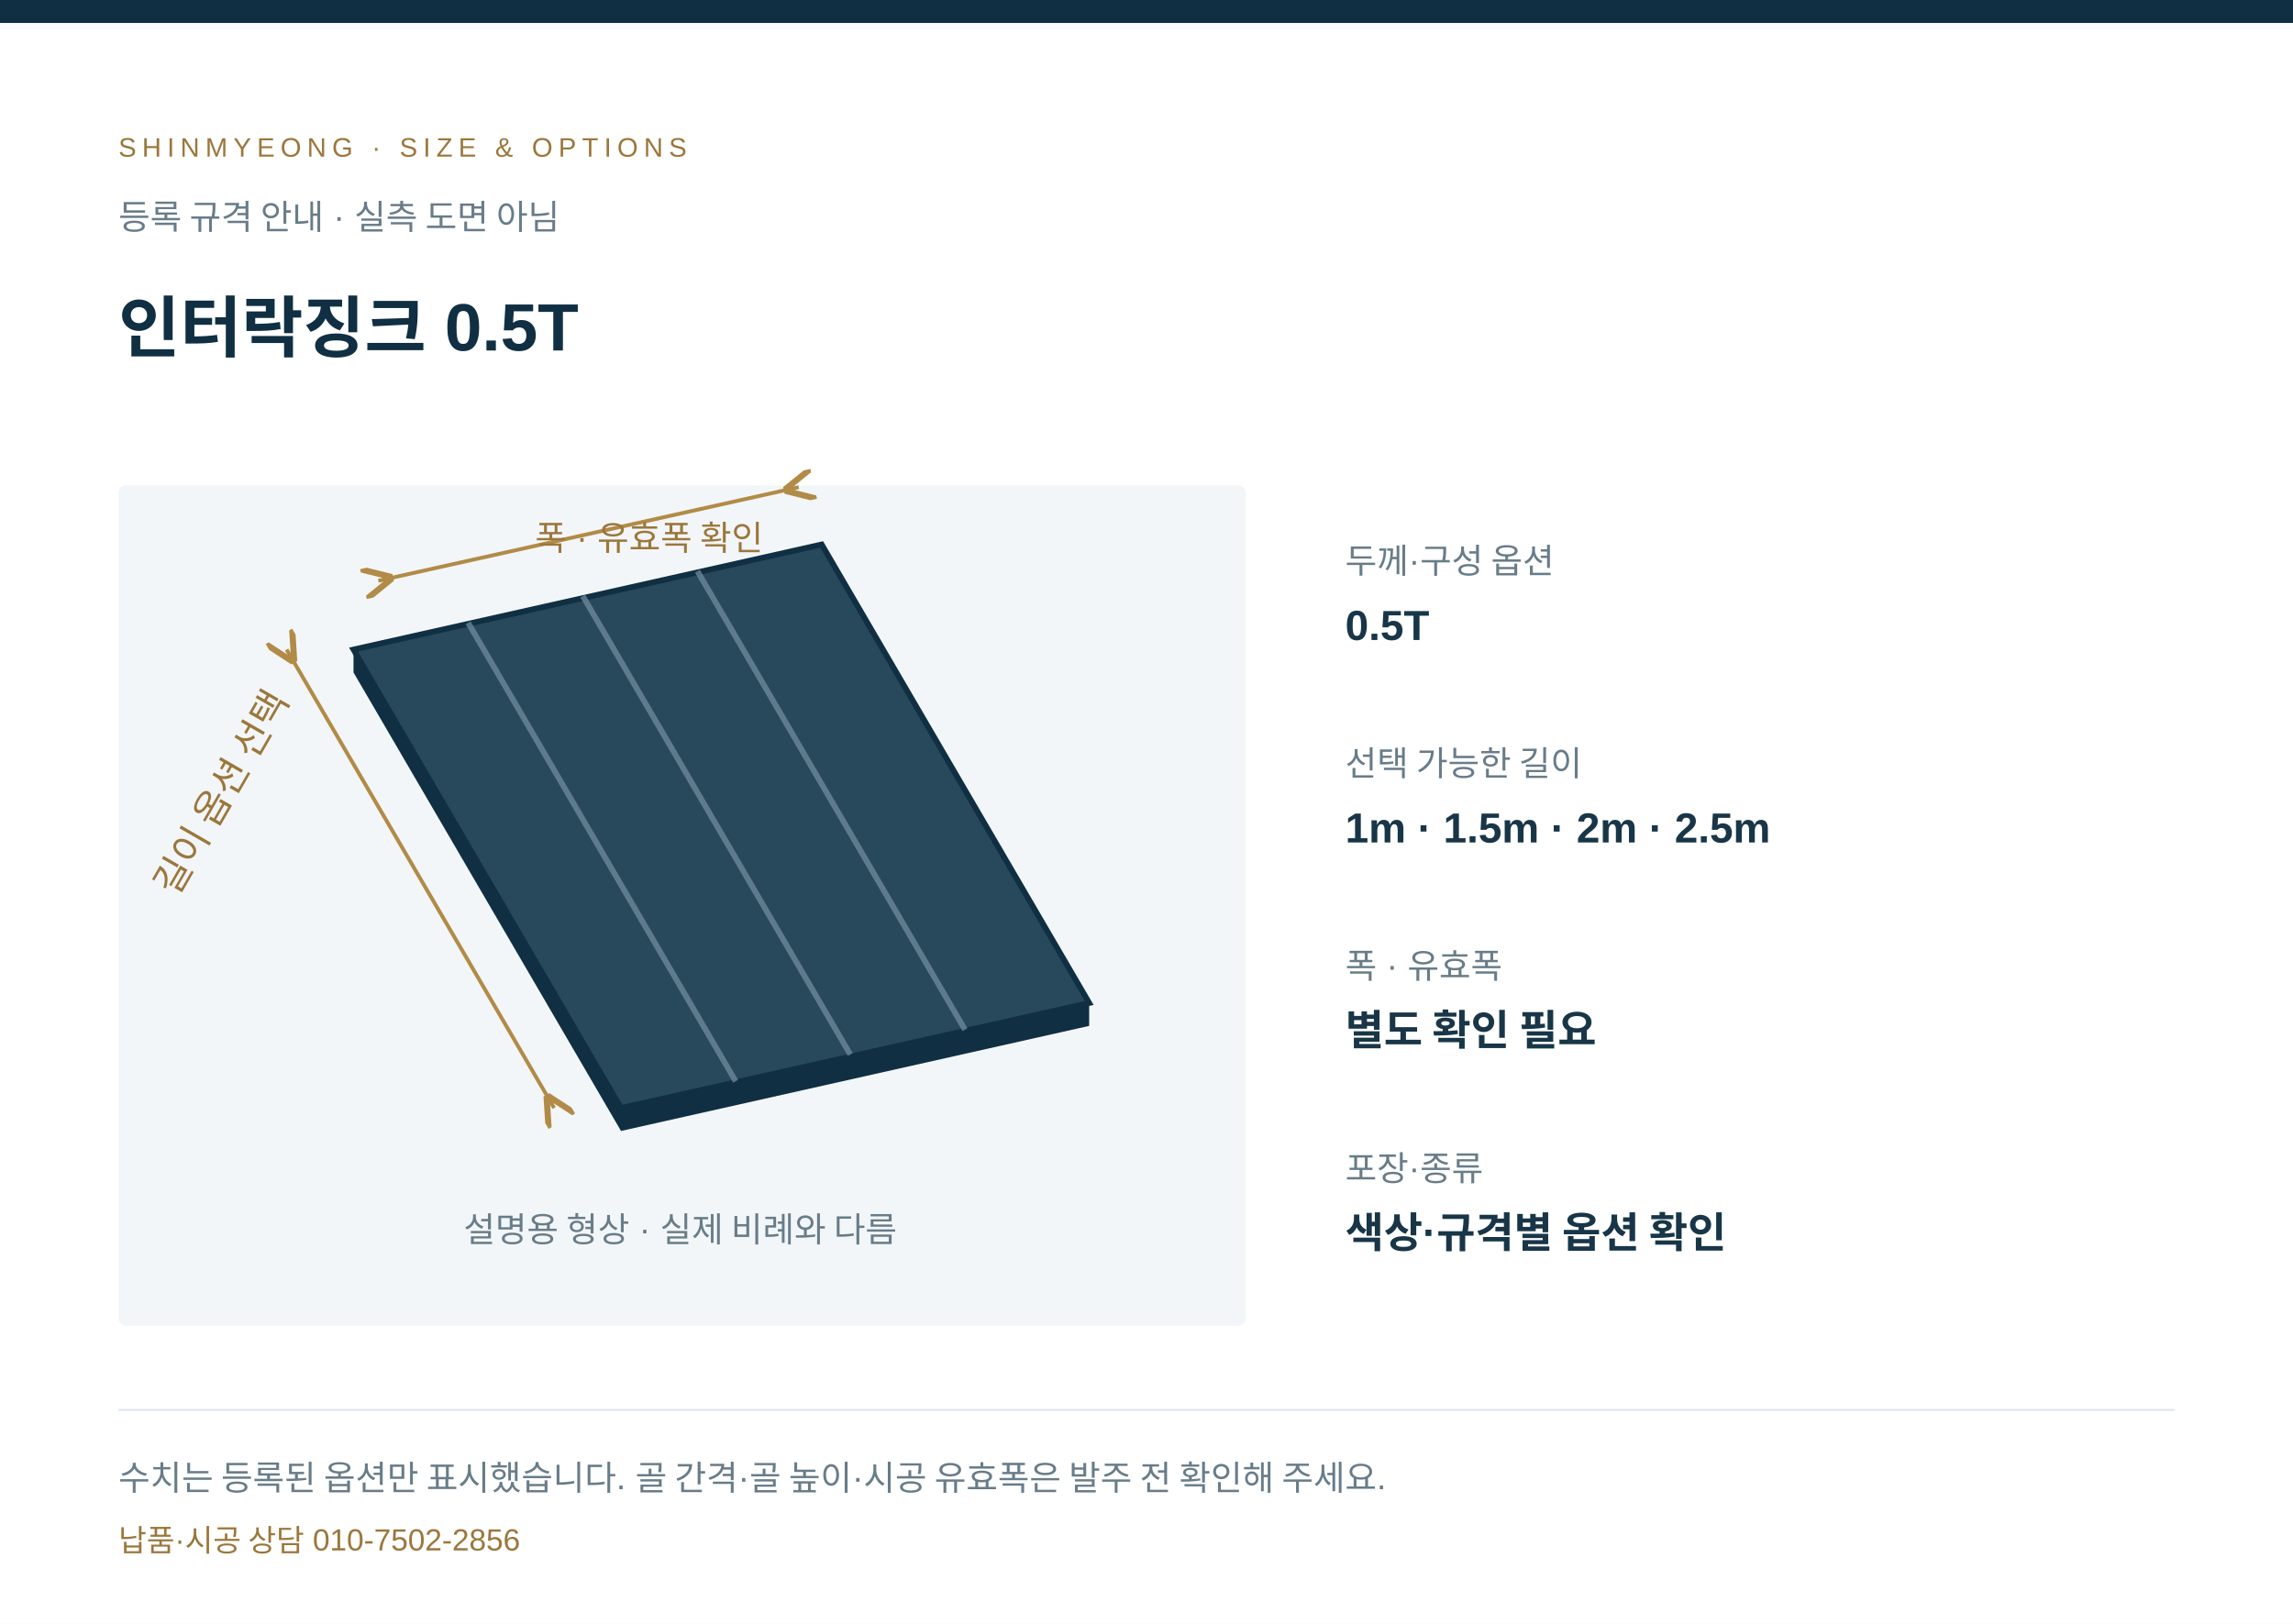
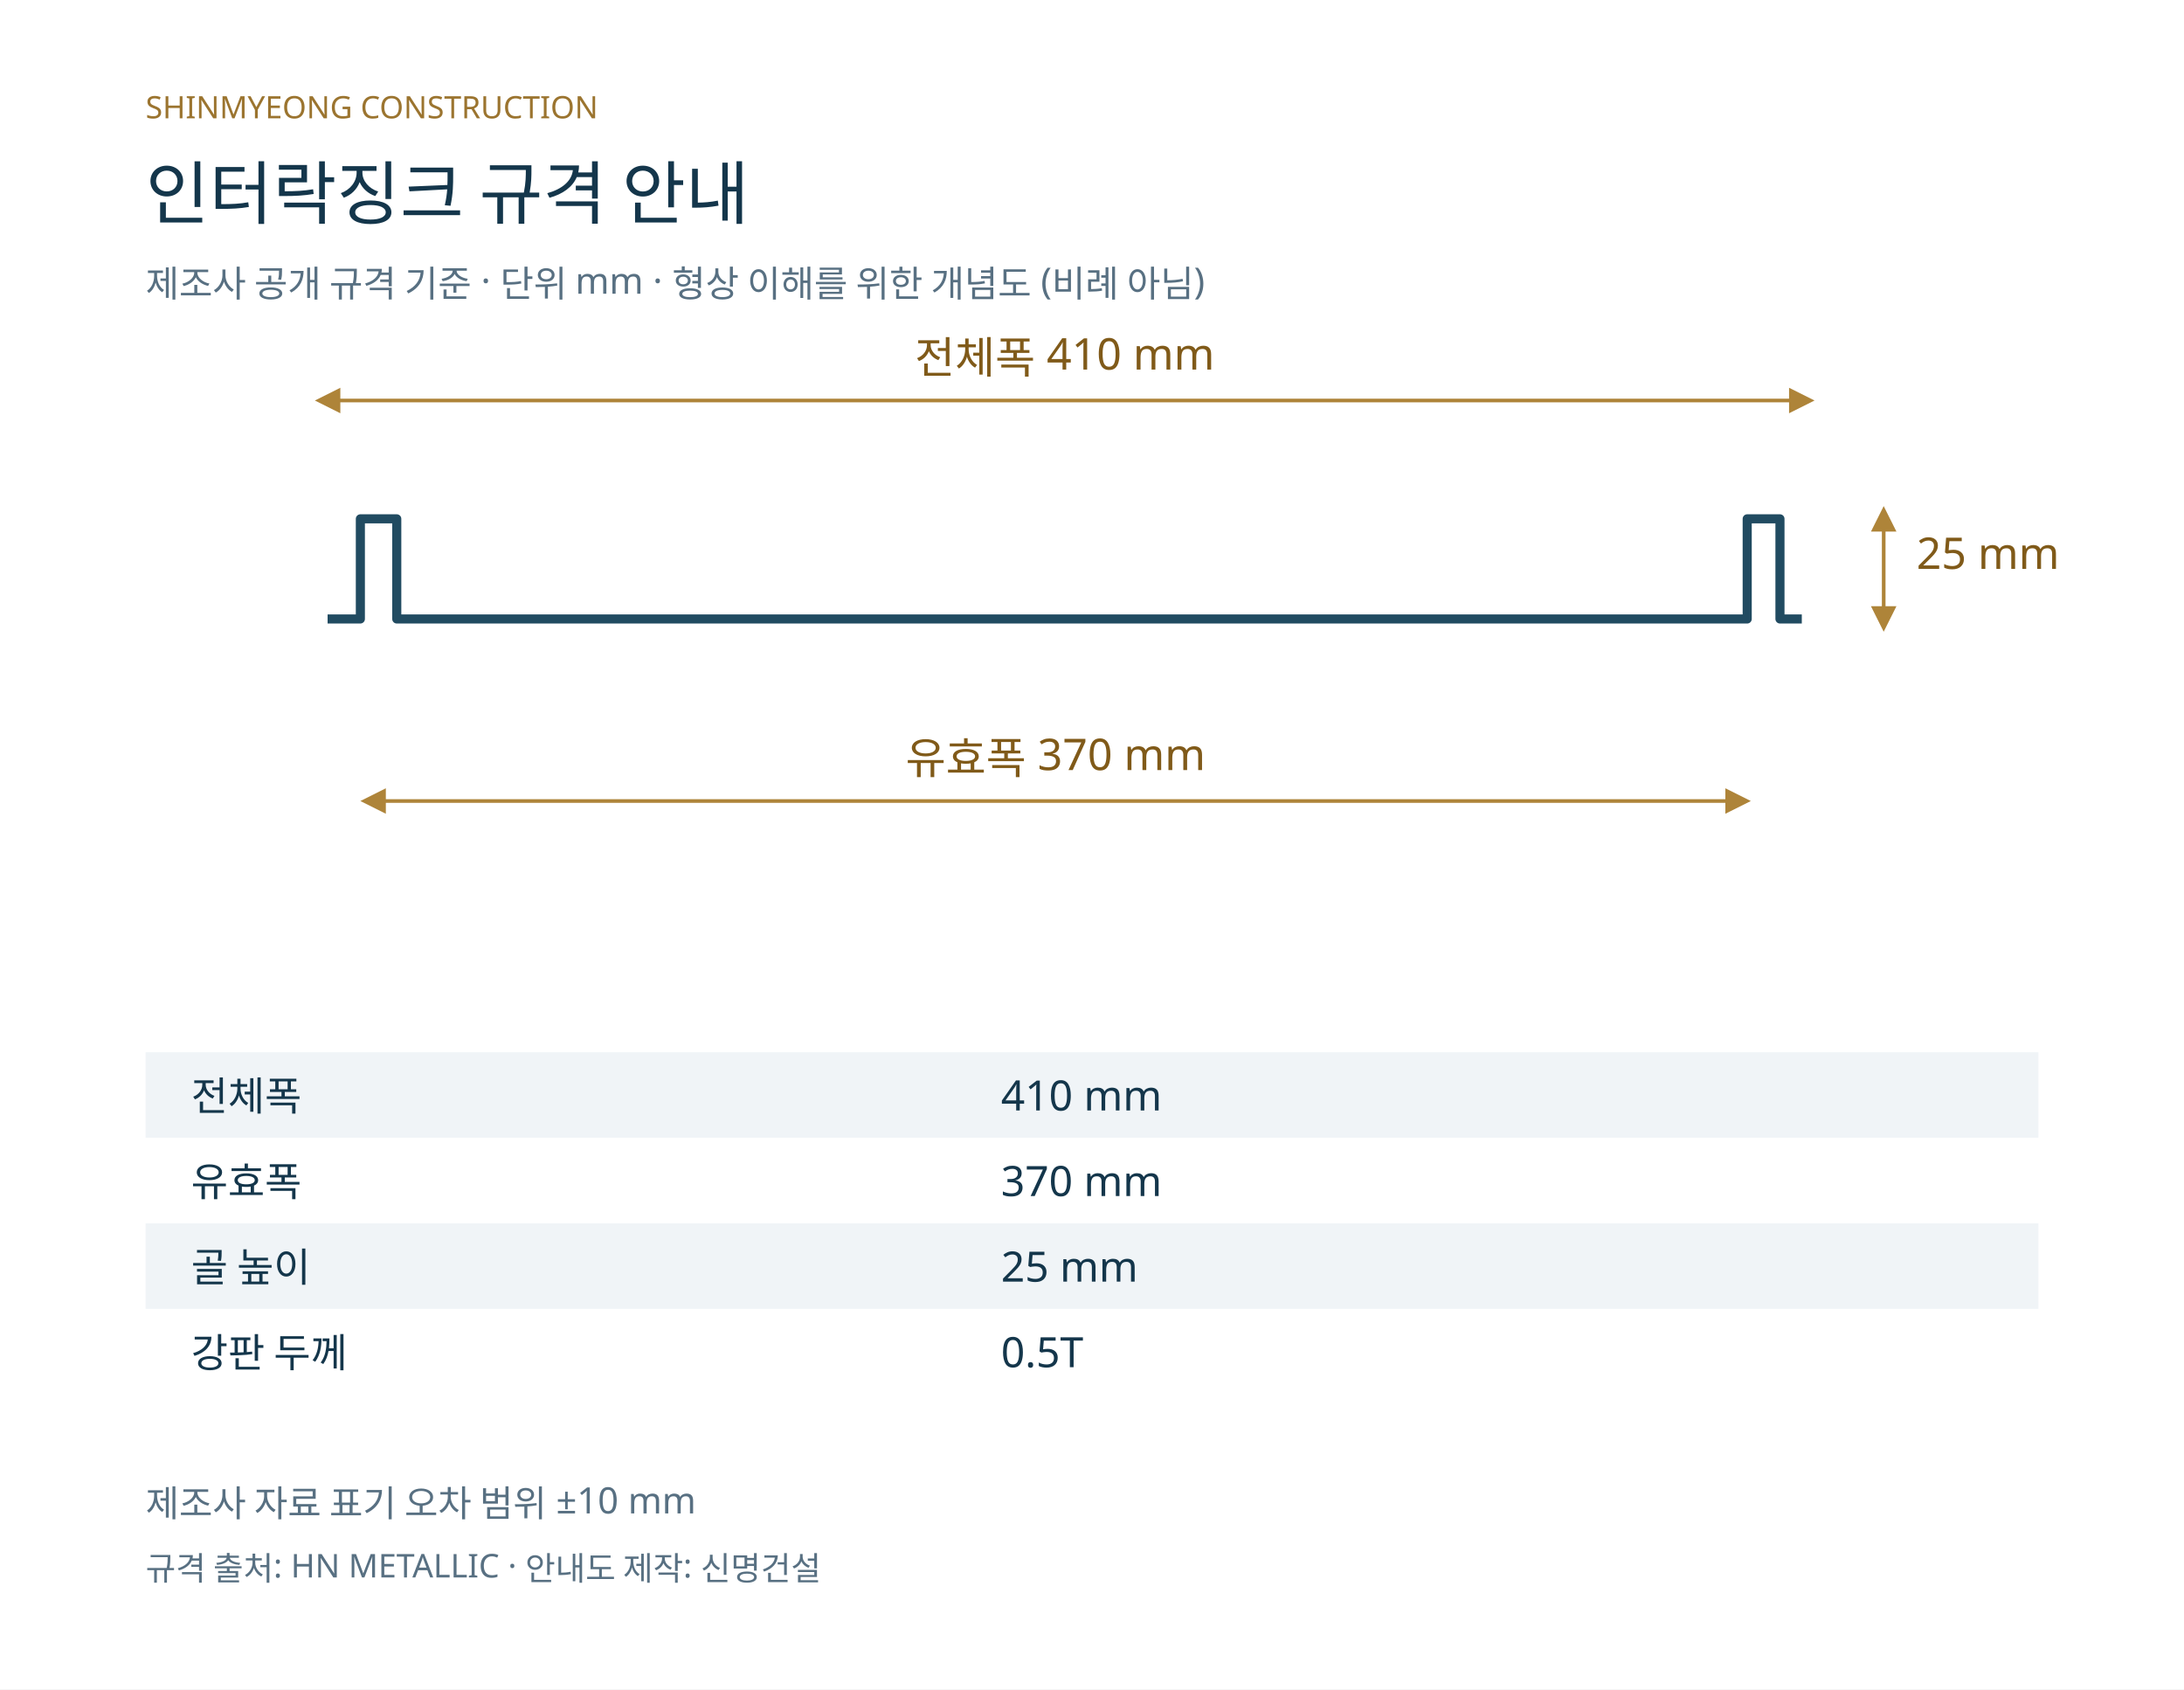
- <svg xmlns="http://www.w3.org/2000/svg" width="1200" height="850" viewBox="0 0 1200 850" role="img" aria-labelledby="title desc">
+ <svg xmlns="http://www.w3.org/2000/svg" width="1200" height="928" viewBox="0 0 1200 928" role="img" aria-labelledby="title desc">
  <defs>
-     <marker id="arrow" markerWidth="8" markerHeight="8" refX="4" refY="4" orient="auto-start-reverse">
-       <path d="M8 0 0 4 8 8" fill="none" stroke="#b18b47" stroke-width="1.6" />
+     <marker id="arrow" viewBox="0 0 10 10" refX="5" refY="5" markerWidth="7" markerHeight="7" orient="auto-start-reverse">
+       <path d="M0 0L10 5L0 10Z" fill="#ae8439" />
    </marker>
-     <style>text{font-family:'Malgun Gothic','Noto Sans KR',Arial,sans-serif}.name{font-size:35px;font-weight:700;fill:#102f43}.label{font-size:18px;fill:#687c89}.value{font-size:22px;font-weight:700;fill:#183647}.note{font-size:18px;fill:#687c89}</style>
  </defs>
-   <rect width="1200" height="850" fill="#fff" />
-   <rect x="0" y="0" width="1200" height="12" fill="#102f43" />
-   <text x="62" y="82" font-size="14" fill="#9b773c" letter-spacing="3">SHINMYEONG · SIZE &amp; OPTIONS</text>
-   <text x="62" y="184" class="name">인터락징크 0.5T</text>
-   <text x="62" y="120" font-size="18" fill="#687c89">등록 규격 안내 · 실측 도면 아님</text>
-   <rect x="62" y="254" width="590" height="440" rx="4" fill="#f3f6f8" />
-   <path d="M185 340 430 285 570 525 325 580Z" fill="#28485b" stroke="#102f43" stroke-width="3" />
-   <path d="m185 340 140 240 245-55v12l-245 55-140-240z" fill="#102f43" />
-   <g stroke="#7391a2" stroke-width="3" opacity=".7">
-     <path d="m245 326 140 240" />
-     <path d="m305 312 140 240" />
-     <path d="m365 299 140 240" />
+   <rect width="1200" height="928" fill="#fff" />
+   <g font-family="Malgun Gothic, sans-serif">
+     <text x="80" y="65" font-size="17" fill="#9b742f" text-anchor="start">SHINMYEONG CONSTRUCTION</text>
+     <text x="80" y="120" font-size="38" fill="#14364b" text-anchor="start">인터락징크 규격 안내</text>
+     <text x="80" y="163" font-size="20" fill="#587082" text-anchor="start">제조사 공개 규격 기준 · 단위 mm · 형상 이해를 위한 개념도 (비례 아님)</text>
+     <path d="M180 340 h18 v-55 h20 v55 H960 v-55 h18 v55 h12" fill="none" stroke="#214b61" stroke-width="5" stroke-linejoin="round" />
+     <path d="M180 220L990 220" stroke="#ae8439" stroke-width="2" marker-start="url(#arrow)" marker-end="url(#arrow)" />
+     <text x="585" y="205" font-size="24" fill="#805a19" text-anchor="middle">전체폭 410 mm</text>
+     <path d="M205 440L955 440" stroke="#ae8439" stroke-width="2" marker-start="url(#arrow)" marker-end="url(#arrow)" />
+     <text x="580" y="425" font-size="24" fill="#805a19" text-anchor="middle">유효폭 370 mm</text>
+     <path d="M1035 285L1035 340" stroke="#ae8439" stroke-width="2" marker-start="url(#arrow)" marker-end="url(#arrow)" />
+     <text x="1053" y="312.5" font-size="24" fill="#805a19" text-anchor="start">25 mm</text>
+     <rect x="80" y="578" width="1040" height="47" fill="#f0f4f7" />
+     <text x="105" y="610" font-size="22" fill="#14364b" text-anchor="start">전체폭</text>
+     <text x="550" y="610" font-size="23" fill="#14364b" text-anchor="start">410 mm</text>
+     <rect x="80" y="625" width="1040" height="47" fill="#fff" />
+     <text x="105" y="657" font-size="22" fill="#14364b" text-anchor="start">유효폭</text>
+     <text x="550" y="657" font-size="23" fill="#14364b" text-anchor="start">370 mm</text>
+     <rect x="80" y="672" width="1040" height="47" fill="#f0f4f7" />
+     <text x="105" y="704" font-size="22" fill="#14364b" text-anchor="start">골 높이</text>
+     <text x="550" y="704" font-size="23" fill="#14364b" text-anchor="start">25 mm</text>
+     <rect x="80" y="719" width="1040" height="47" fill="#fff" />
+     <text x="105" y="751" font-size="22" fill="#14364b" text-anchor="start">강판 두께</text>
+     <text x="550" y="751" font-size="23" fill="#14364b" text-anchor="start">0.5T</text>
+     <text x="80" y="833" font-size="20" fill="#587082" text-anchor="start">제조사 자료 표기 오차 범위 ±10 mm</text>
+     <text x="80" y="868" font-size="18" fill="#587082" text-anchor="start">규격 출처: HN METALLIC · 안내도 제작: 신명건설</text>
  </g>
-   <line x1="150" y1="340" x2="290" y2="580" stroke="#b18b47" stroke-width="2" marker-start="url(#arrow)" marker-end="url(#arrow)" />
-   <text x="92" y="470" transform="rotate(-60 92 470)" font-size="20" fill="#9b773c">길이 옵션 선택</text>
-   <line x1="198" y1="304" x2="418" y2="255" stroke="#b18b47" stroke-width="2" marker-start="url(#arrow)" marker-end="url(#arrow)" />
-   <text x="280" y="288" font-size="18" fill="#9b773c">폭 · 유효폭 확인</text>
-   <text x="356" y="650" text-anchor="middle" class="note">설명용 형상 · 실제 비례와 다름</text>
-   <text x="704" y="300" class="label">두께·구성 옵션</text>
-   <text x="704" y="335" class="value">0.5T</text>
-   <text x="704" y="406" class="label">선택 가능한 길이</text>
-   <text x="704" y="441" class="value">1m · 1.5m · 2m · 2.5m</text>
-   <text x="704" y="512" class="label">폭 · 유효폭</text>
-   <text x="704" y="547" class="value">별도 확인 필요</text>
-   <text x="704" y="618" class="label">포장·종류</text>
-   <text x="704" y="653" class="value">색상·규격별 옵션 확인</text>
-   <line x1="62" y1="738" x2="1138" y2="738" stroke="#dce4ea" />
-   <text x="62" y="780" class="note">수치는 등록된 옵션만 표시했습니다. 골 간격·골 높이·시공 유효폭은 발주 전 확인해 주세요.</text>
-   <text x="62" y="812" font-size="16" fill="#9b773c">납품·시공 상담 010-7502-2856</text>
</svg>
